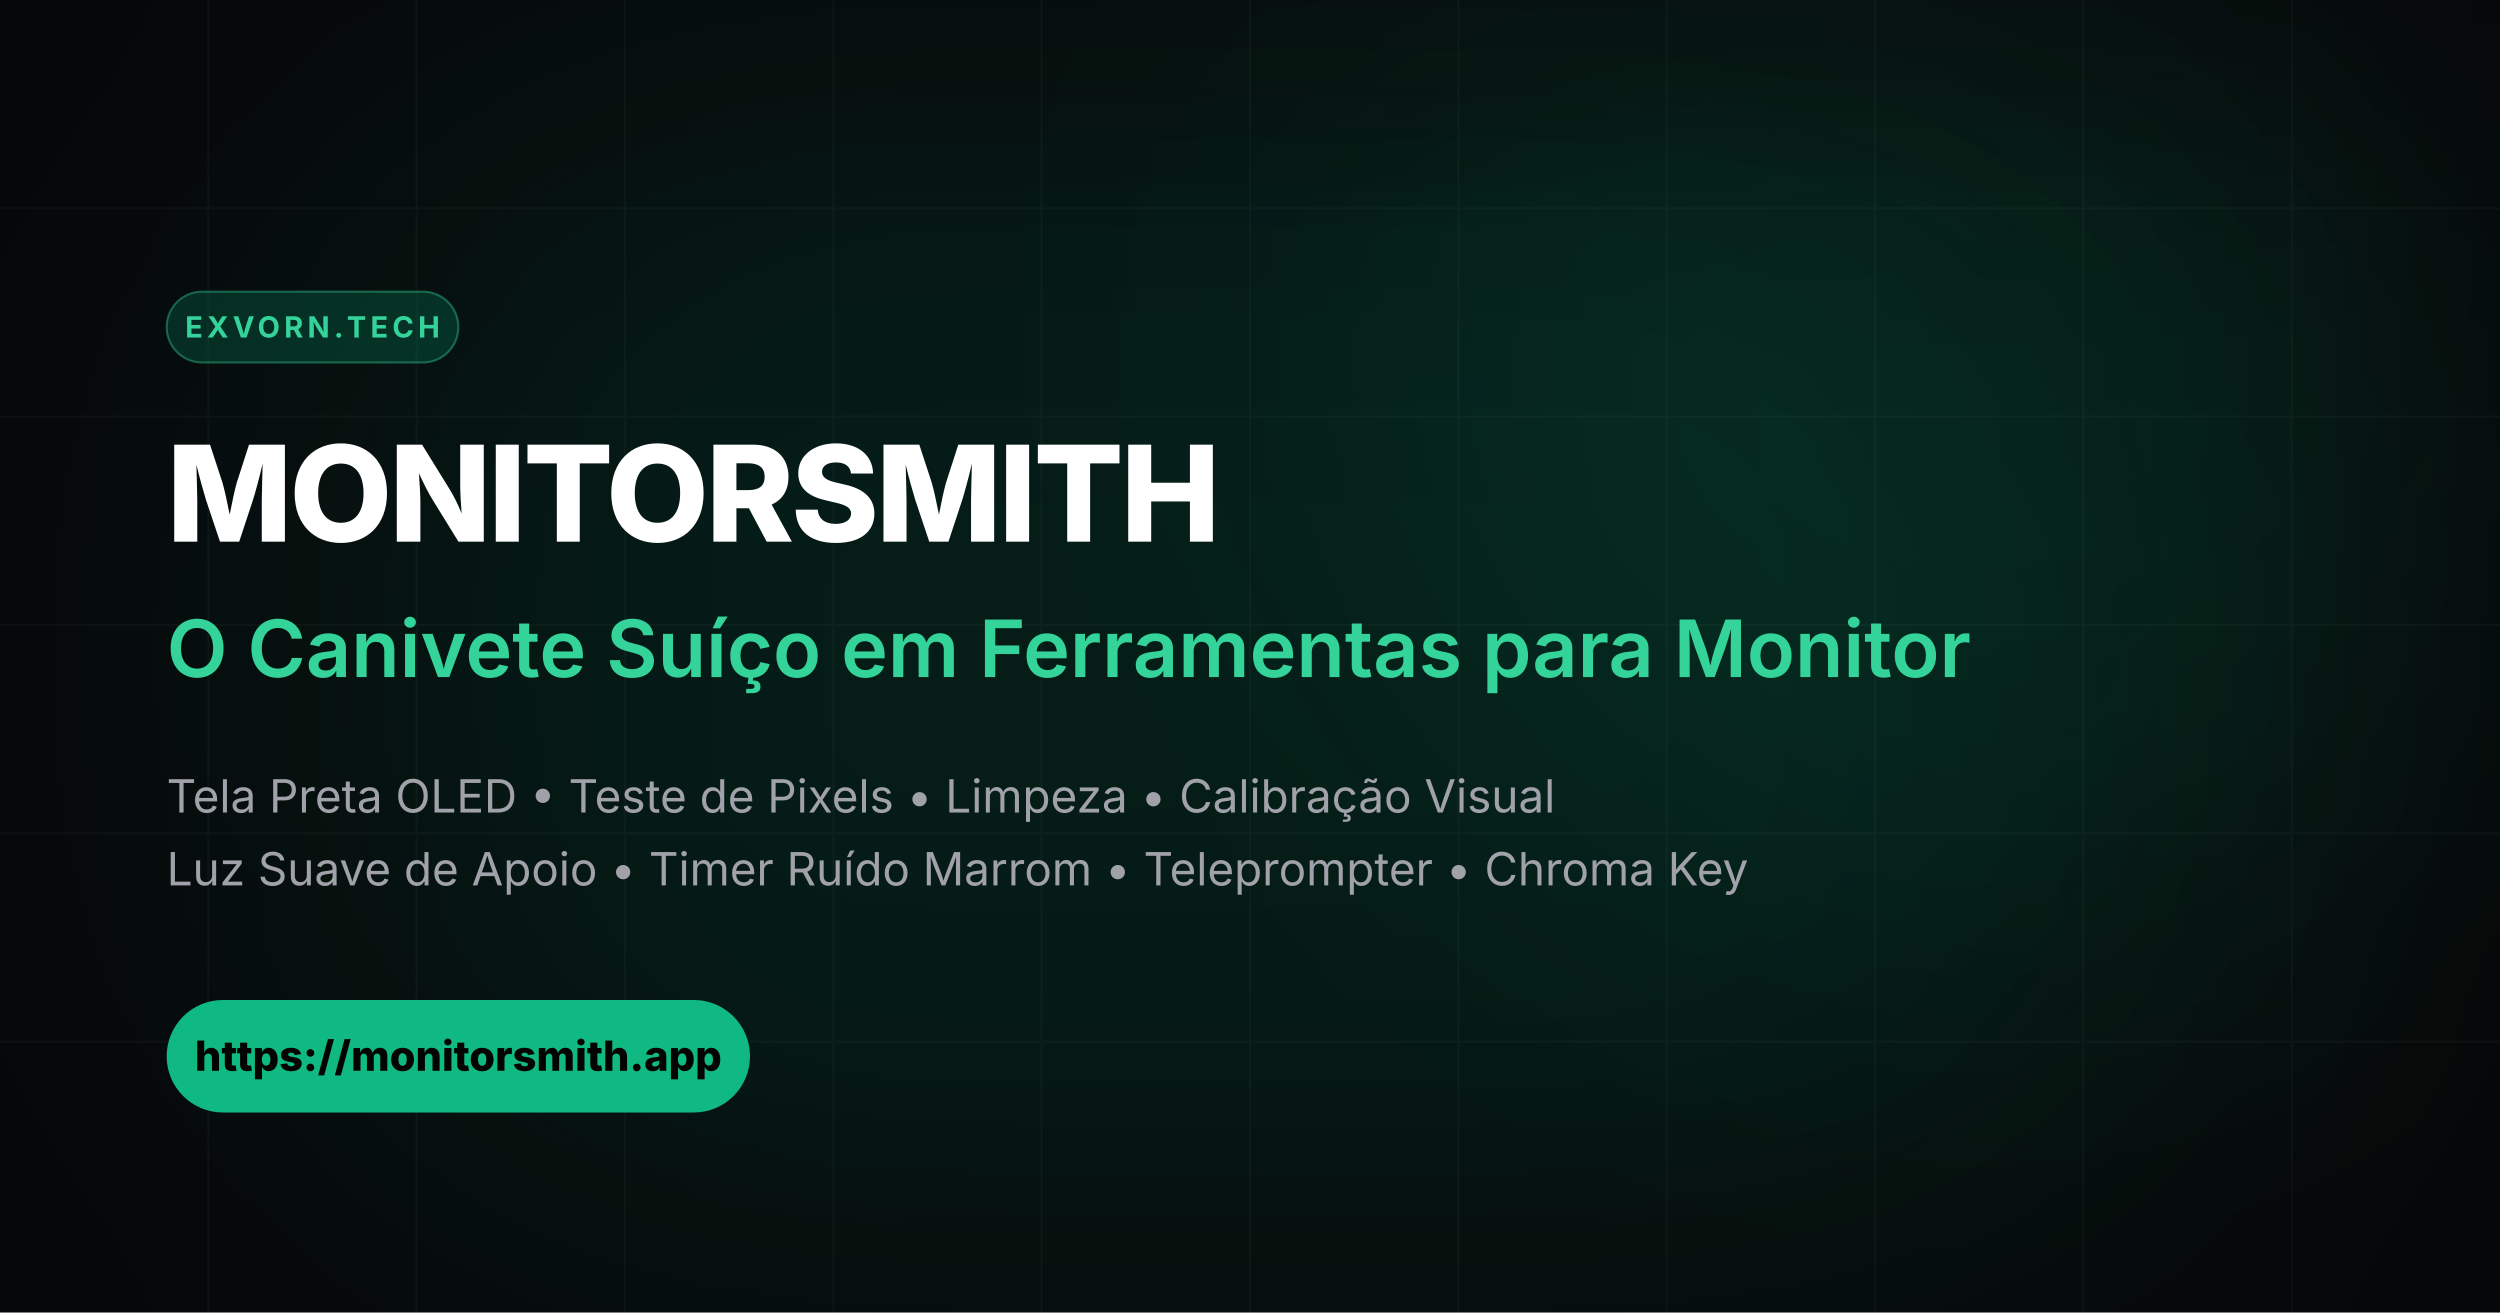
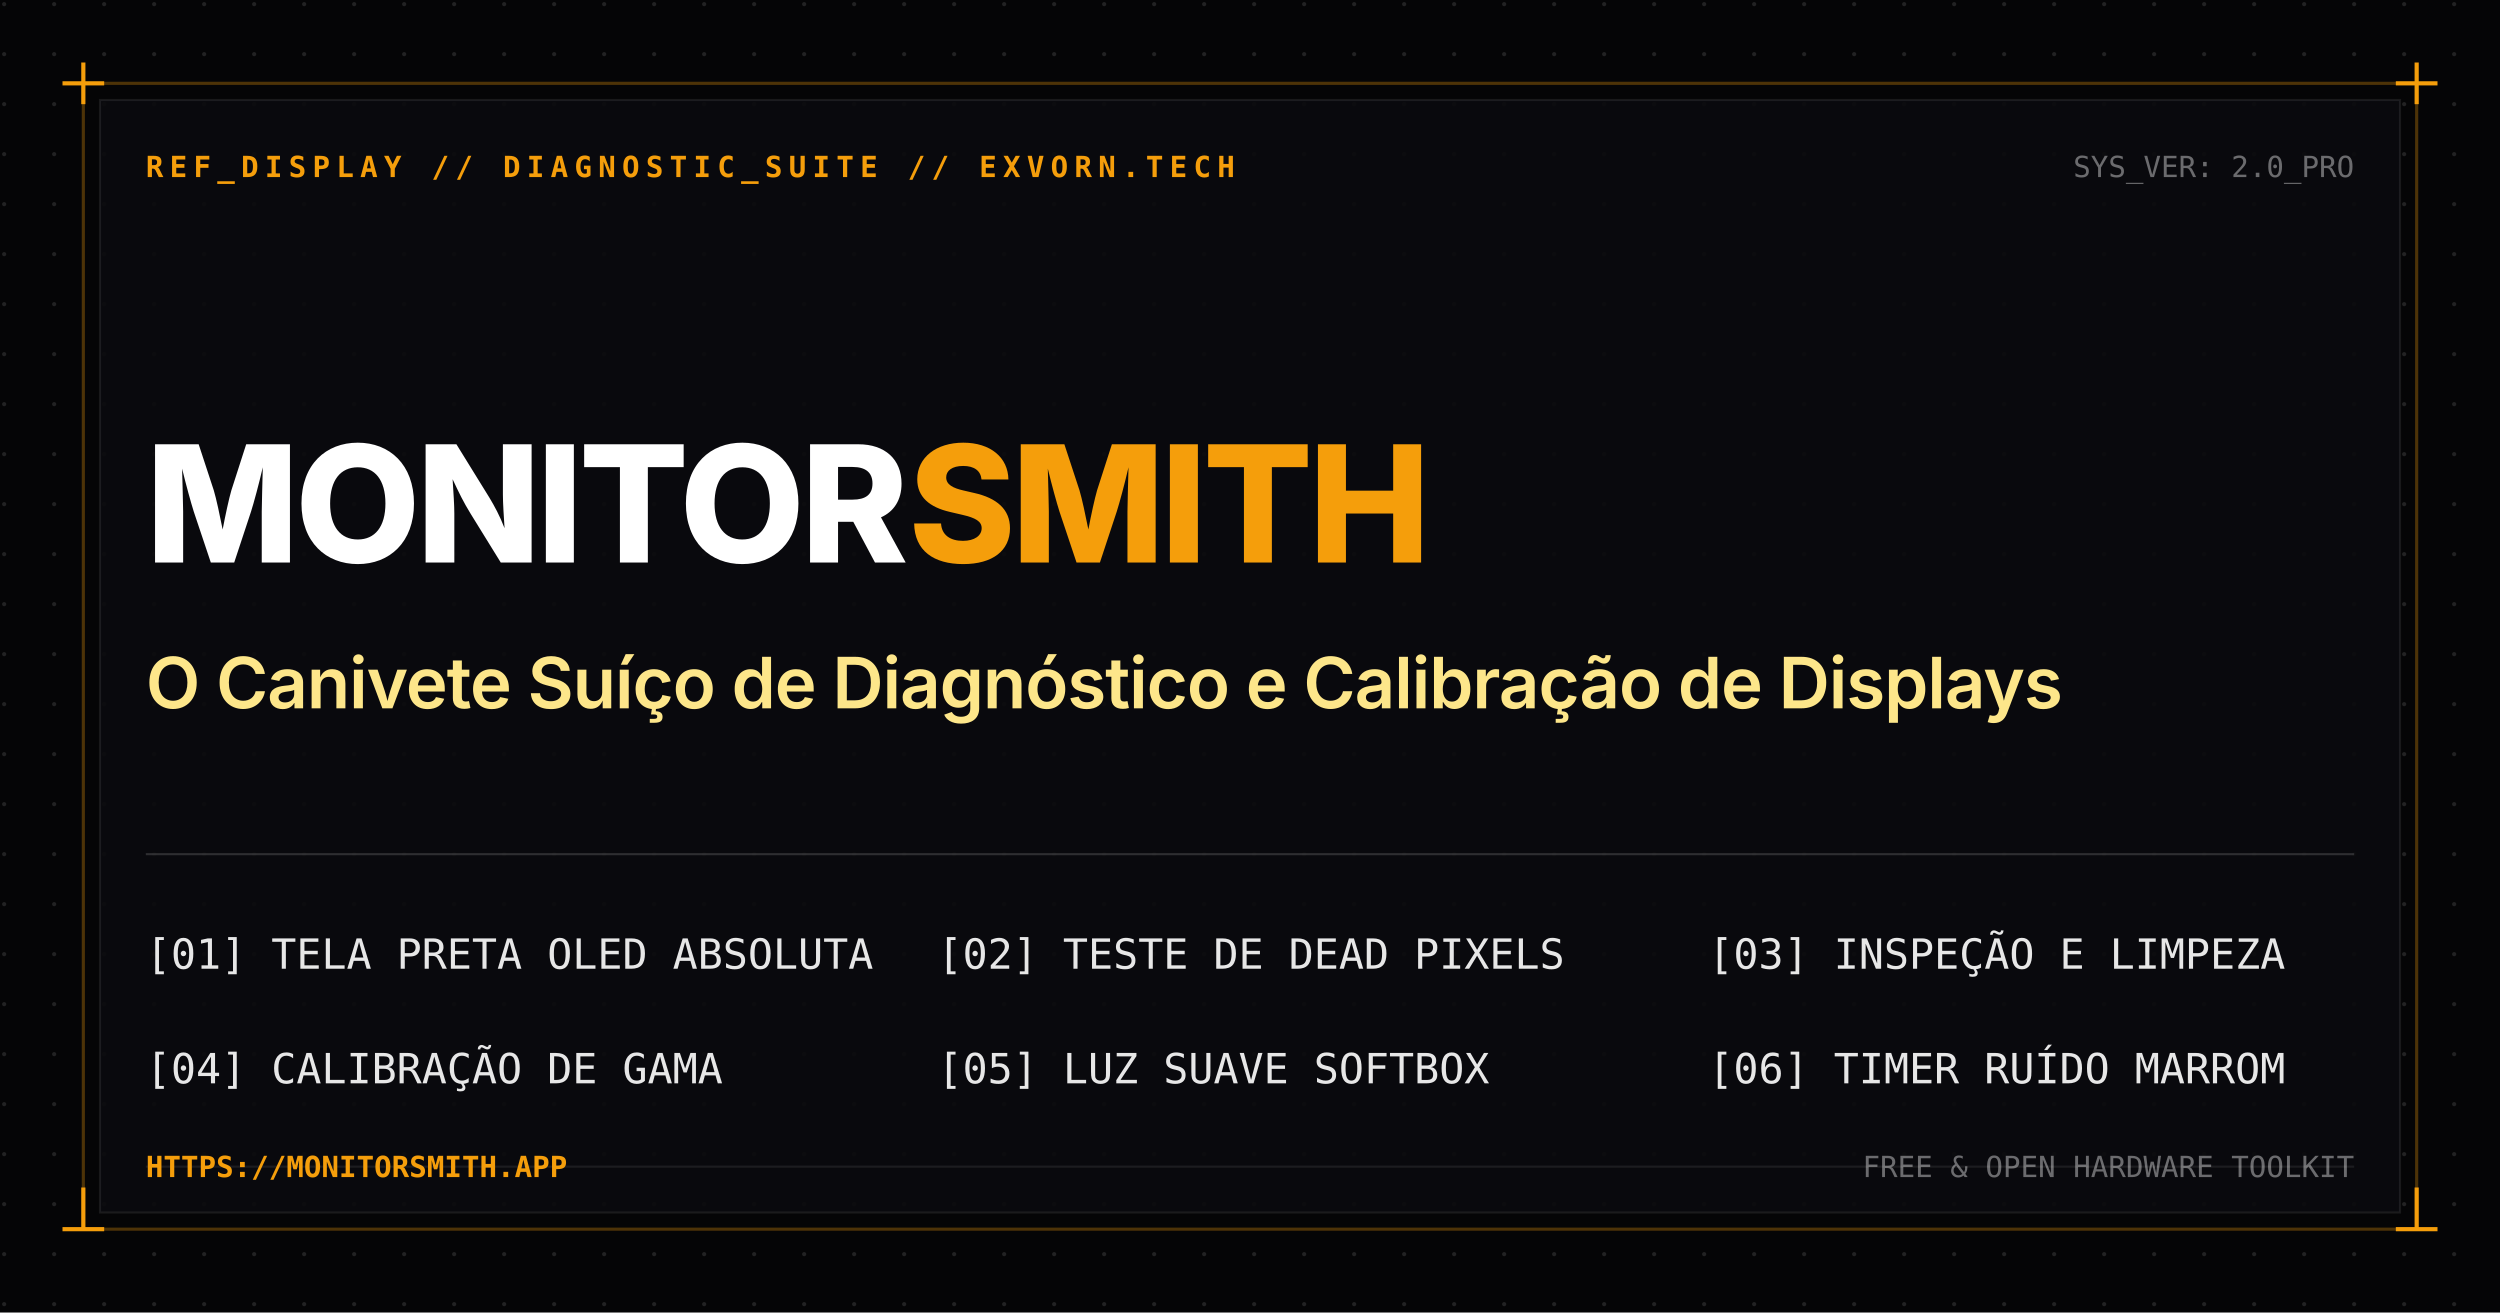
<svg xmlns="http://www.w3.org/2000/svg" width="1200" height="630" viewBox="0 0 1200 630" fill="none">
-   <rect width="1200" height="630" fill="#060709" />
-   <circle cx="600" cy="315" r="450" fill="#059669" fill-opacity="0.15" filter="blur(120px)" />
-   <circle cx="950" cy="150" r="300" fill="#10b981" fill-opacity="0.1" filter="blur(100px)" />
-   <path d="M0 100H1200M0 200H1200M0 300H1200M0 400H1200M0 500H1200M100 0V630M200 0V630M300 0V630M400 0V630M500 0V630M600 0V630M700 0V630M800 0V630M900 0V630M1000 0V630M1100 0V630" stroke="#ffffff" stroke-opacity="0.03" stroke-width="1" />
-   <rect x="80" y="140" width="140" height="34" rx="17" fill="#059669" fill-opacity="0.25" stroke="#34d399" stroke-opacity="0.4" />
-   <text x="150" y="162" fill="#34d399" font-family="system-ui, -apple-system, sans-serif" font-size="14" font-weight="700" letter-spacing="2" text-anchor="middle">EXVORN.TECH</text>
-   <text x="80" y="260" fill="#ffffff" font-family="system-ui, -apple-system, sans-serif" font-size="64" font-weight="800" letter-spacing="-1.5">MONITORSMITH</text>
-   <text x="80" y="325" fill="#34d399" font-family="system-ui, -apple-system, sans-serif" font-size="38" font-weight="600">O Canivete Suíço em Ferramentas para Monitor</text>
-   <text x="80" y="390" fill="#a1a1aa" font-family="system-ui, -apple-system, sans-serif" font-size="22" font-weight="400">Tela Preta OLED • Teste de Pixels • Limpeza • Calibração Visual</text>
-   <text x="80" y="425" fill="#a1a1aa" font-family="system-ui, -apple-system, sans-serif" font-size="22" font-weight="400">Luz Suave de Apoio • Timer Ruído Marrom • Teleprompter • Chroma Key</text>
-   <rect x="80" y="480" width="280" height="54" rx="27" fill="#10b981" />
-   <text x="220" y="514" fill="#030304" font-family="system-ui, -apple-system, sans-serif" font-size="20" font-weight="800" text-anchor="middle">https://monitorsmith.app</text>
+   <rect width="1200" height="630" fill="#050506" />
+   <pattern id="dot-matrix" width="24" height="24" patternUnits="userSpaceOnUse">
+     <circle cx="2" cy="2" r="1" fill="#ffffff" fill-opacity="0.12" />
+   </pattern>
+   <rect width="1200" height="630" fill="url(#dot-matrix)" />
+   <rect x="40" y="40" width="1120" height="550" fill="none" stroke="#F59E0B" stroke-opacity="0.3" stroke-width="1.5" />
+   <rect x="48" y="48" width="1104" height="534" fill="#0a0a0e" fill-opacity="0.9" stroke="#ffffff" stroke-opacity="0.08" stroke-width="1" />
+   <path d="M30 40H50M40 30V50" stroke="#F59E0B" stroke-width="2" />
+   <path d="M1150 40H1170M1160 30V50" stroke="#F59E0B" stroke-width="2" />
+   <path d="M30 590H50M40 570V590" stroke="#F59E0B" stroke-width="2" />
+   <path d="M1150 590H1170M1160 570V590" stroke="#F59E0B" stroke-width="2" />
+   <text x="70" y="85" fill="#F59E0B" font-family="'JetBrains Mono', Consolas, monospace" font-size="14" font-weight="600" letter-spacing="3">REF_DISPLAY // DIAGNOSTIC_SUITE // EXVORN.TECH</text>
+   <text x="1130" y="85" fill="#ffffff" fill-opacity="0.4" font-family="'JetBrains Mono', Consolas, monospace" font-size="14" font-weight="500" text-anchor="end">SYS_VER: 2.0_PRO</text>
+   <text x="70" y="270" fill="#ffffff" font-family="'Outfit', system-ui, -apple-system, sans-serif" font-size="78" font-weight="800" letter-spacing="-2">MONITOR<tspan fill="#F59E0B">SMITH</tspan>
+   </text>
+   <text x="70" y="340" fill="#FDE68A" font-family="'Outfit', system-ui, -apple-system, sans-serif" font-size="34" font-weight="600" letter-spacing="-0.5">O Canivete Suíço de Diagnóstico e Calibração de Displays</text>
+   <path d="M70 410H1130" stroke="#ffffff" stroke-opacity="0.15" stroke-width="1" />
+   <text x="70" y="465" fill="#ffffff" fill-opacity="0.9" font-family="'JetBrains Mono', Consolas, monospace" font-size="20" font-weight="500">[01] TELA PRETA OLED ABSOLUTA</text>
+   <text x="450" y="465" fill="#ffffff" fill-opacity="0.9" font-family="'JetBrains Mono', Consolas, monospace" font-size="20" font-weight="500">[02] TESTE DE DEAD PIXELS</text>
+   <text x="820" y="465" fill="#ffffff" fill-opacity="0.9" font-family="'JetBrains Mono', Consolas, monospace" font-size="20" font-weight="500">[03] INSPEÇÃO E LIMPEZA</text>
+   <text x="70" y="520" fill="#ffffff" fill-opacity="0.9" font-family="'JetBrains Mono', Consolas, monospace" font-size="20" font-weight="500">[04] CALIBRAÇÃO DE GAMA</text>
+   <text x="450" y="520" fill="#ffffff" fill-opacity="0.9" font-family="'JetBrains Mono', Consolas, monospace" font-size="20" font-weight="500">[05] LUZ SUAVE SOFTBOX</text>
+   <text x="820" y="520" fill="#ffffff" fill-opacity="0.9" font-family="'JetBrains Mono', Consolas, monospace" font-size="20" font-weight="500">[06] TIMER RUÍDO MARROM</text>
+   <path d="M70 560H1130" stroke="#ffffff" stroke-opacity="0.08" stroke-width="1" />
+   <text x="70" y="565" fill="#F59E0B" font-family="'JetBrains Mono', Consolas, monospace" font-size="14" font-weight="700">HTTPS://MONITORSMITH.APP</text>
+   <text x="1130" y="565" fill="#ffffff" fill-opacity="0.4" font-family="'JetBrains Mono', Consolas, monospace" font-size="14" font-weight="500" text-anchor="end">FREE &amp; OPEN HARDWARE TOOLKIT</text>
</svg>
